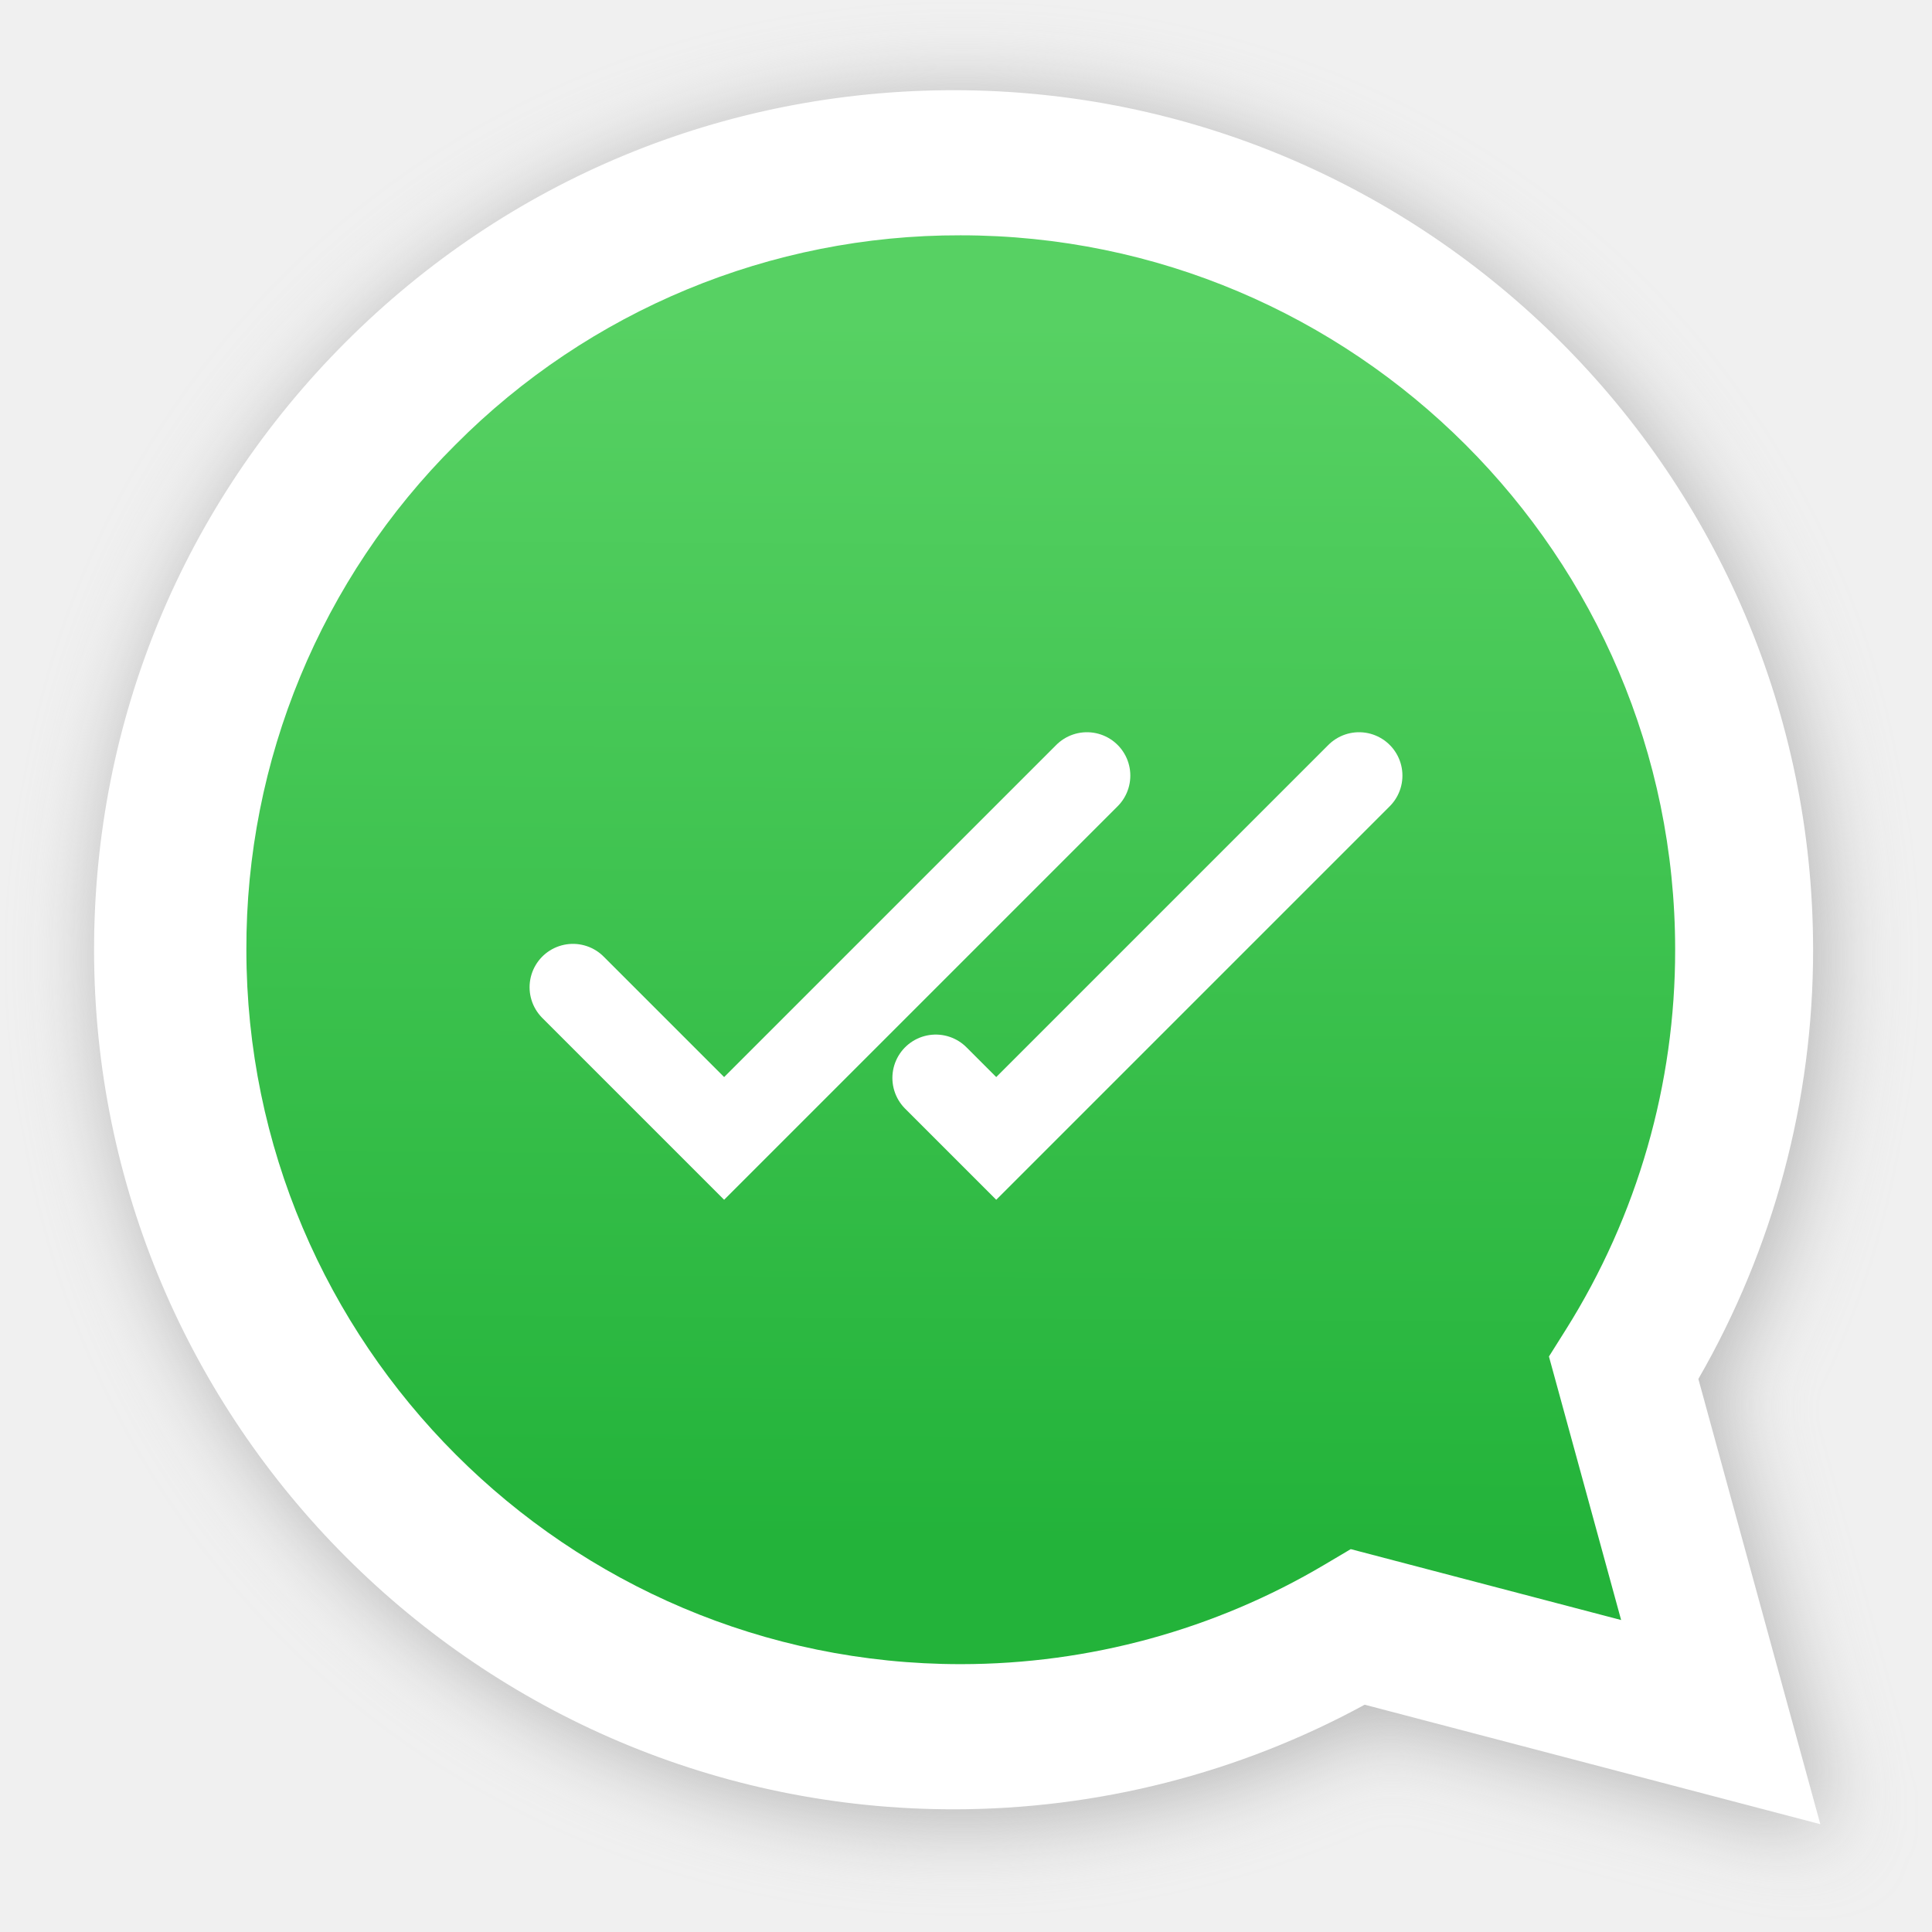
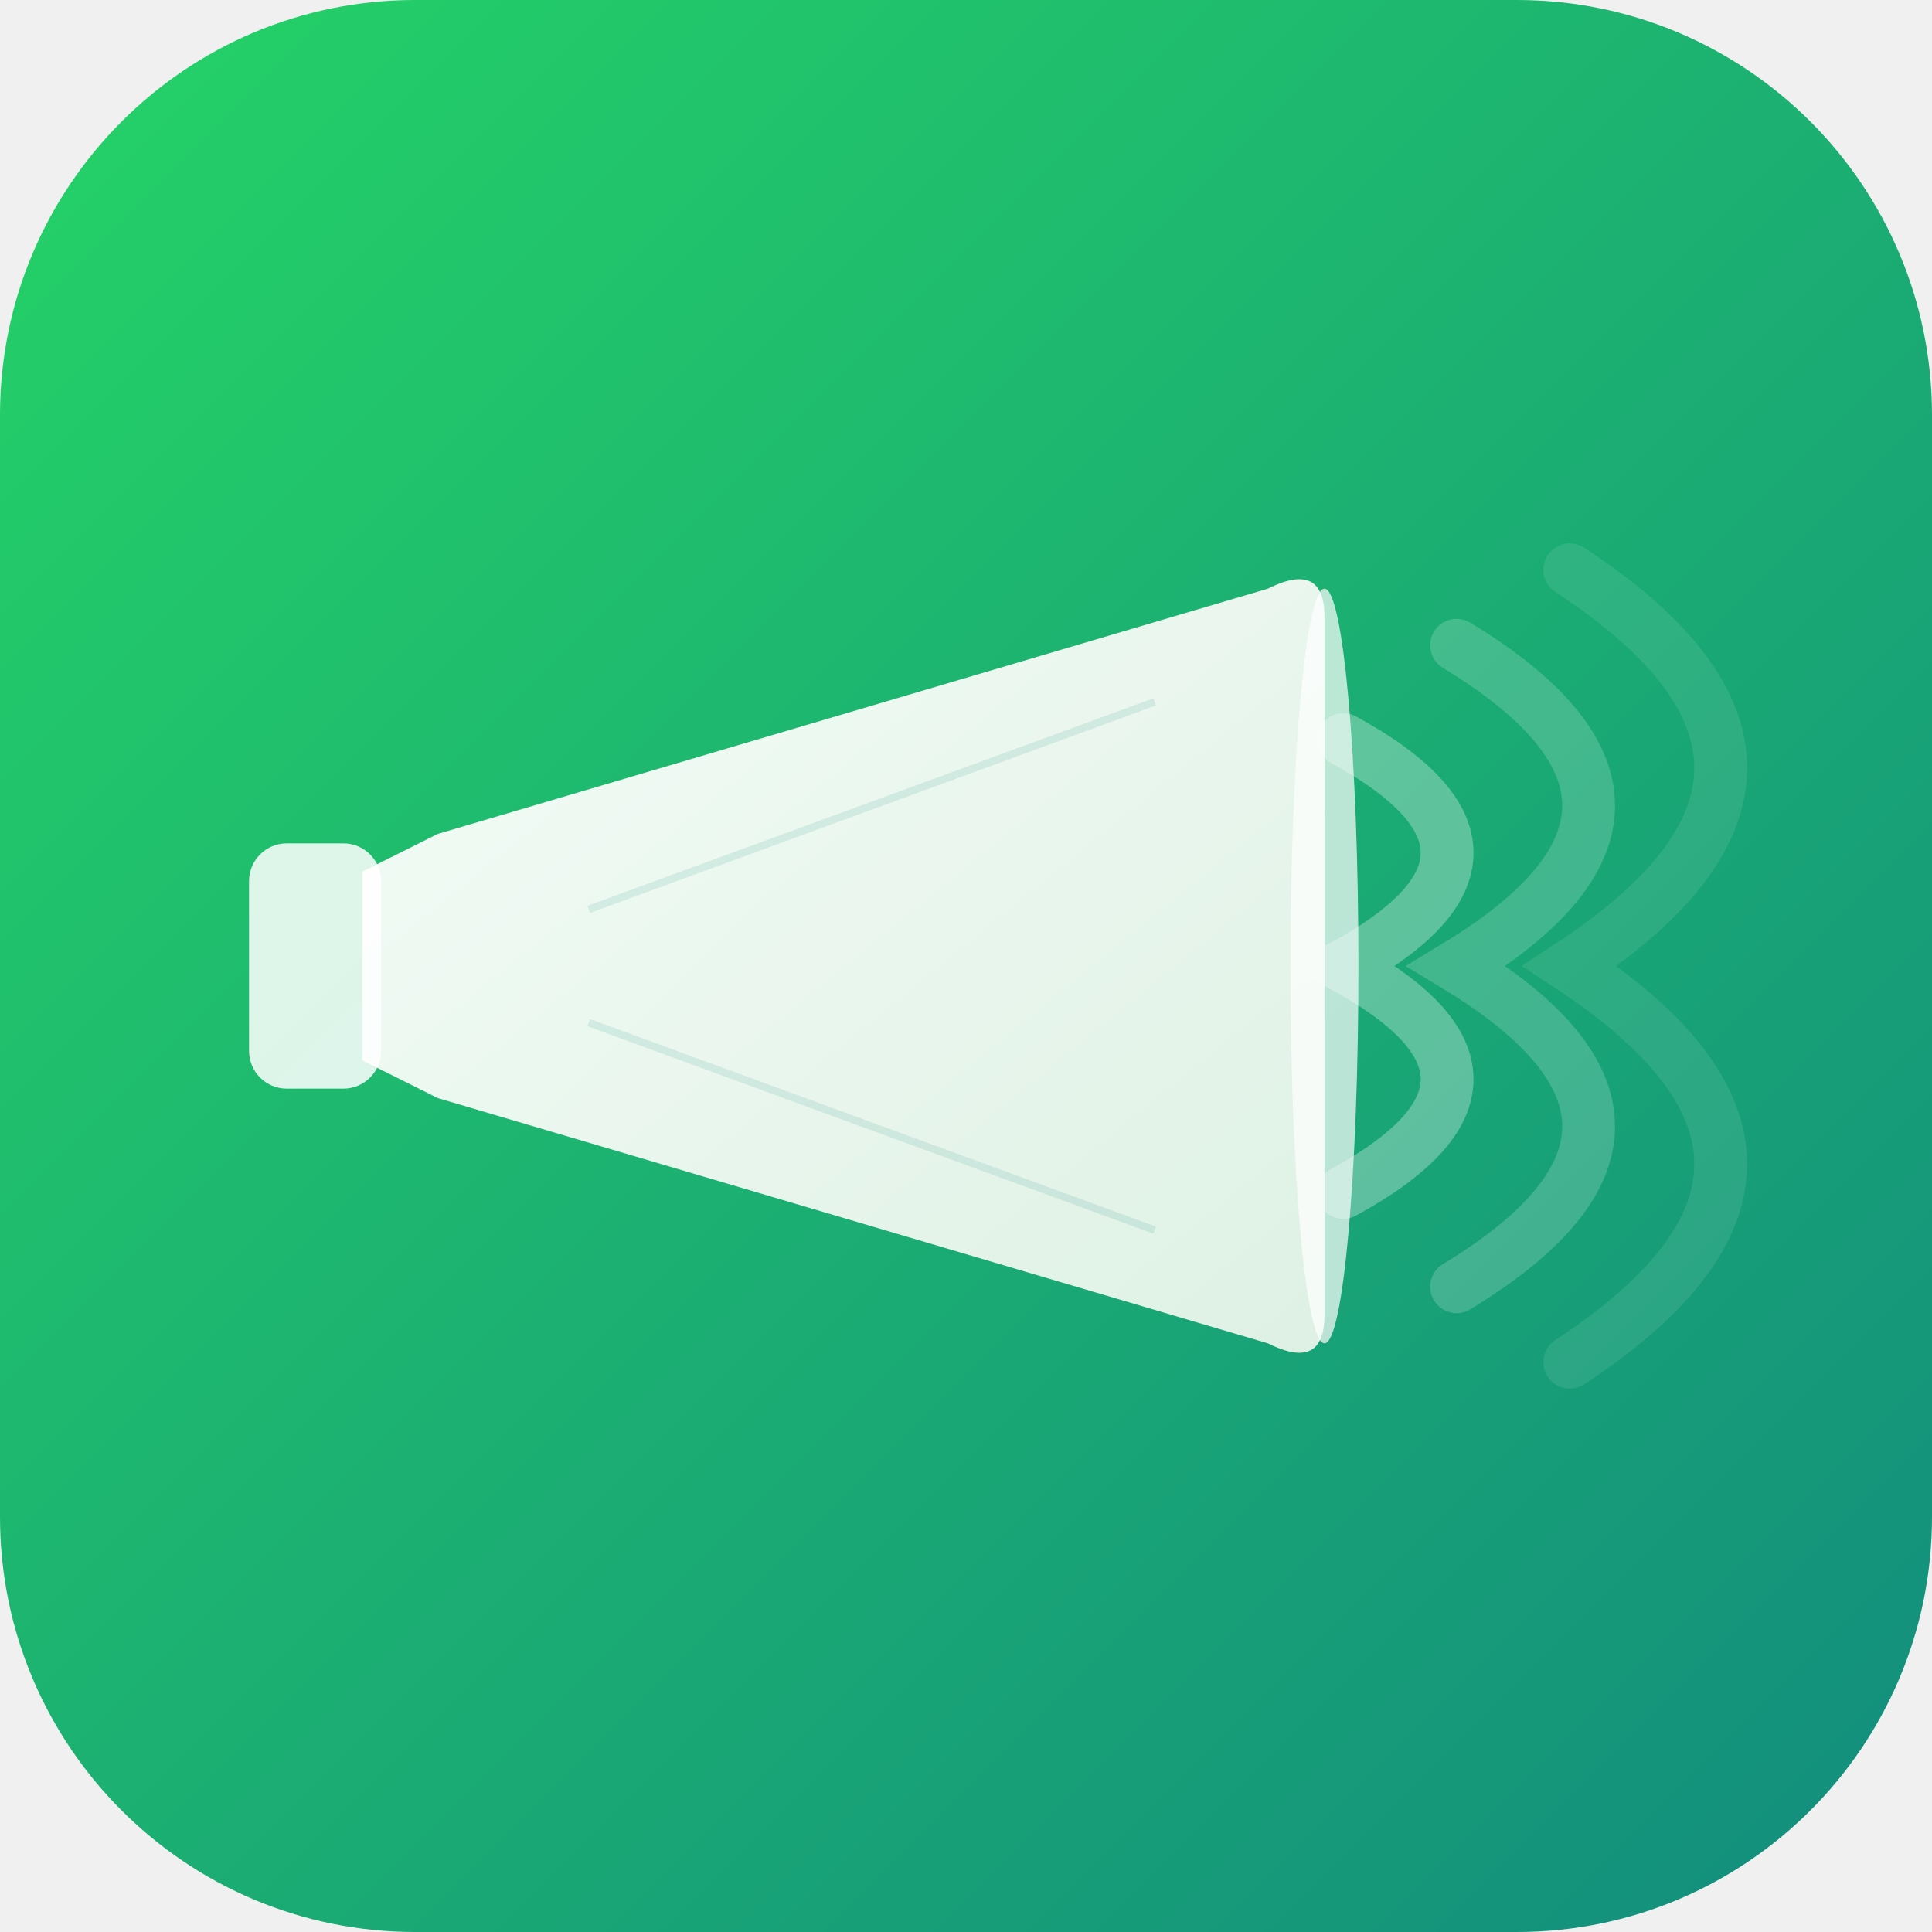
- <svg xmlns="http://www.w3.org/2000/svg" width="1024" height="1024" version="1.1" viewBox="0 0 1024 1024">
+ <svg xmlns="http://www.w3.org/2000/svg" width="1024" height="1024" viewBox="0 0 1024 1024">
  <defs>
-     <linearGradient id="b" x1="85.915" x2="86.535" y1="32.567" y2="137.09" gradientTransform="matrix(-1 0 0 1 174.32 0)" gradientUnits="userSpaceOnUse">
-       <stop stop-color="#57d163" offset="0" />
-       <stop stop-color="#23b33a" offset="1" />
+     <linearGradient id="bg" x1="0" y1="0" x2="1" y2="1">
+       <stop offset="0%" stop-color="#25D366" />
+       <stop offset="100%" stop-color="#128C7E" />
    </linearGradient>
-     <filter id="a" x="-.057" y="-.057" width="1.115" height="1.114" color-interpolation-filters="sRGB">
-       <feGaussianBlur stdDeviation="3.531" />
-     </filter>
+     <linearGradient id="mega" x1="0" y1="0" x2="1" y2="1">
+       <stop offset="0%" stop-color="#FFFFFF" />
+       <stop offset="100%" stop-color="#E8F5E9" />
+     </linearGradient>
  </defs>
-   <g transform="matrix(6.1916 0 0 6.1916 -30.433 -31.476)">
-     <path transform="matrix(-1 0 0 1 175.22 0)" d="m54.532 138.45 2.235 1.324c9.387 5.571 20.15 8.518 31.126 8.523h0.023c33.707 0 61.139-27.426 61.153-61.135 6e-3 -16.335-6.349-31.696-17.895-43.251a60.75 60.75 0 0 0-43.234-17.928c-33.733 0-61.166 27.423-61.178 61.13a60.98 60.98 0 0 0 9.349 32.535l1.455 2.312-6.179 22.558zm-40.811 23.544 10.439-38.114c-6.438-11.154-9.825-23.808-9.821-36.772 0.017-40.556 33.021-73.55 73.578-73.55 19.681 0.01 38.154 7.669 52.047 21.572s21.537 32.383 21.53 52.037c-0.018 40.553-33.027 73.553-73.578 73.553h-0.032c-12.313-5e-3 -24.412-3.094-35.159-8.954z" fill="#b3b3b3" filter="url(#a)" />
-     <path d="m160.74 161.24-10.439-38.114a73.42 73.42 0 0 0 9.821-36.772c-0.017-40.556-33.021-73.55-73.578-73.55-19.681 0.01-38.154 7.669-52.047 21.572s-21.537 32.383-21.53 52.037c0.018 40.553 33.027 73.553 73.578 73.553h0.032c12.313-5e-3 24.412-3.094 35.159-8.954z" fill="#fff" />
-     <path d="m87.136 25.227c33.733 0 61.166 27.423 61.178 61.13a60.98 60.98 0 0 1-9.349 32.535l-1.455 2.313 6.179 22.558-23.146-6.069-2.235 1.324c-9.387 5.571-20.15 8.517-31.126 8.523h-0.023c-33.707 0-61.14-27.426-61.153-61.135a60.75 60.75 0 0 1 17.895-43.251 60.75 60.75 0 0 1 43.235-17.928z" fill="url(#b)" />
-     <path d="m53.962 89.595 12.941 12.941 31.058-31.058m-12.941 25.882 5.176 5.176 31.058-31.058" fill="none" stroke="#fff" stroke-linecap="round" stroke-width="7.427" />
+   <rect width="1024" height="1024" rx="220" fill="url(#bg)" />
+   <g transform="translate(512, 512)">
+     <path d="M 200 -120 Q 310 -60, 200 0 Q 310 60, 200 120" fill="none" stroke="rgba(255,255,255,0.3)" stroke-width="28" stroke-linecap="round" />
+     <path d="M 260 -170 Q 400 -85, 260 0 Q 400 85, 260 170" fill="none" stroke="rgba(255,255,255,0.18)" stroke-width="28" stroke-linecap="round" />
+     <path d="M 320 -210 Q 480 -105, 320 0 Q 480 105, 320 210" fill="none" stroke="rgba(255,255,255,0.09)" stroke-width="28" stroke-linecap="round" />
+     <path d="M -320 -50 L -320 50 Q -310 55, -280 70 L 160 200 Q 190 215, 190 185 L 190 -185 Q 190 -215, 160 -200 L -280 -70 Q -310 -55, -320 -50 Z" fill="url(#mega)" opacity="0.95" />
+     <rect x="-380" y="-65" width="70" height="130" rx="20" fill="rgba(255,255,255,0.85)" />
+     <ellipse cx="190" cy="0" rx="18" ry="200" fill="rgba(255,255,255,0.7)" />
+     <line x1="-200" y1="-30" x2="100" y2="-140" stroke="rgba(18,140,126,0.12)" stroke-width="4" />
+     <line x1="-200" y1="30" x2="100" y2="140" stroke="rgba(18,140,126,0.12)" stroke-width="4" />
  </g>
</svg>
